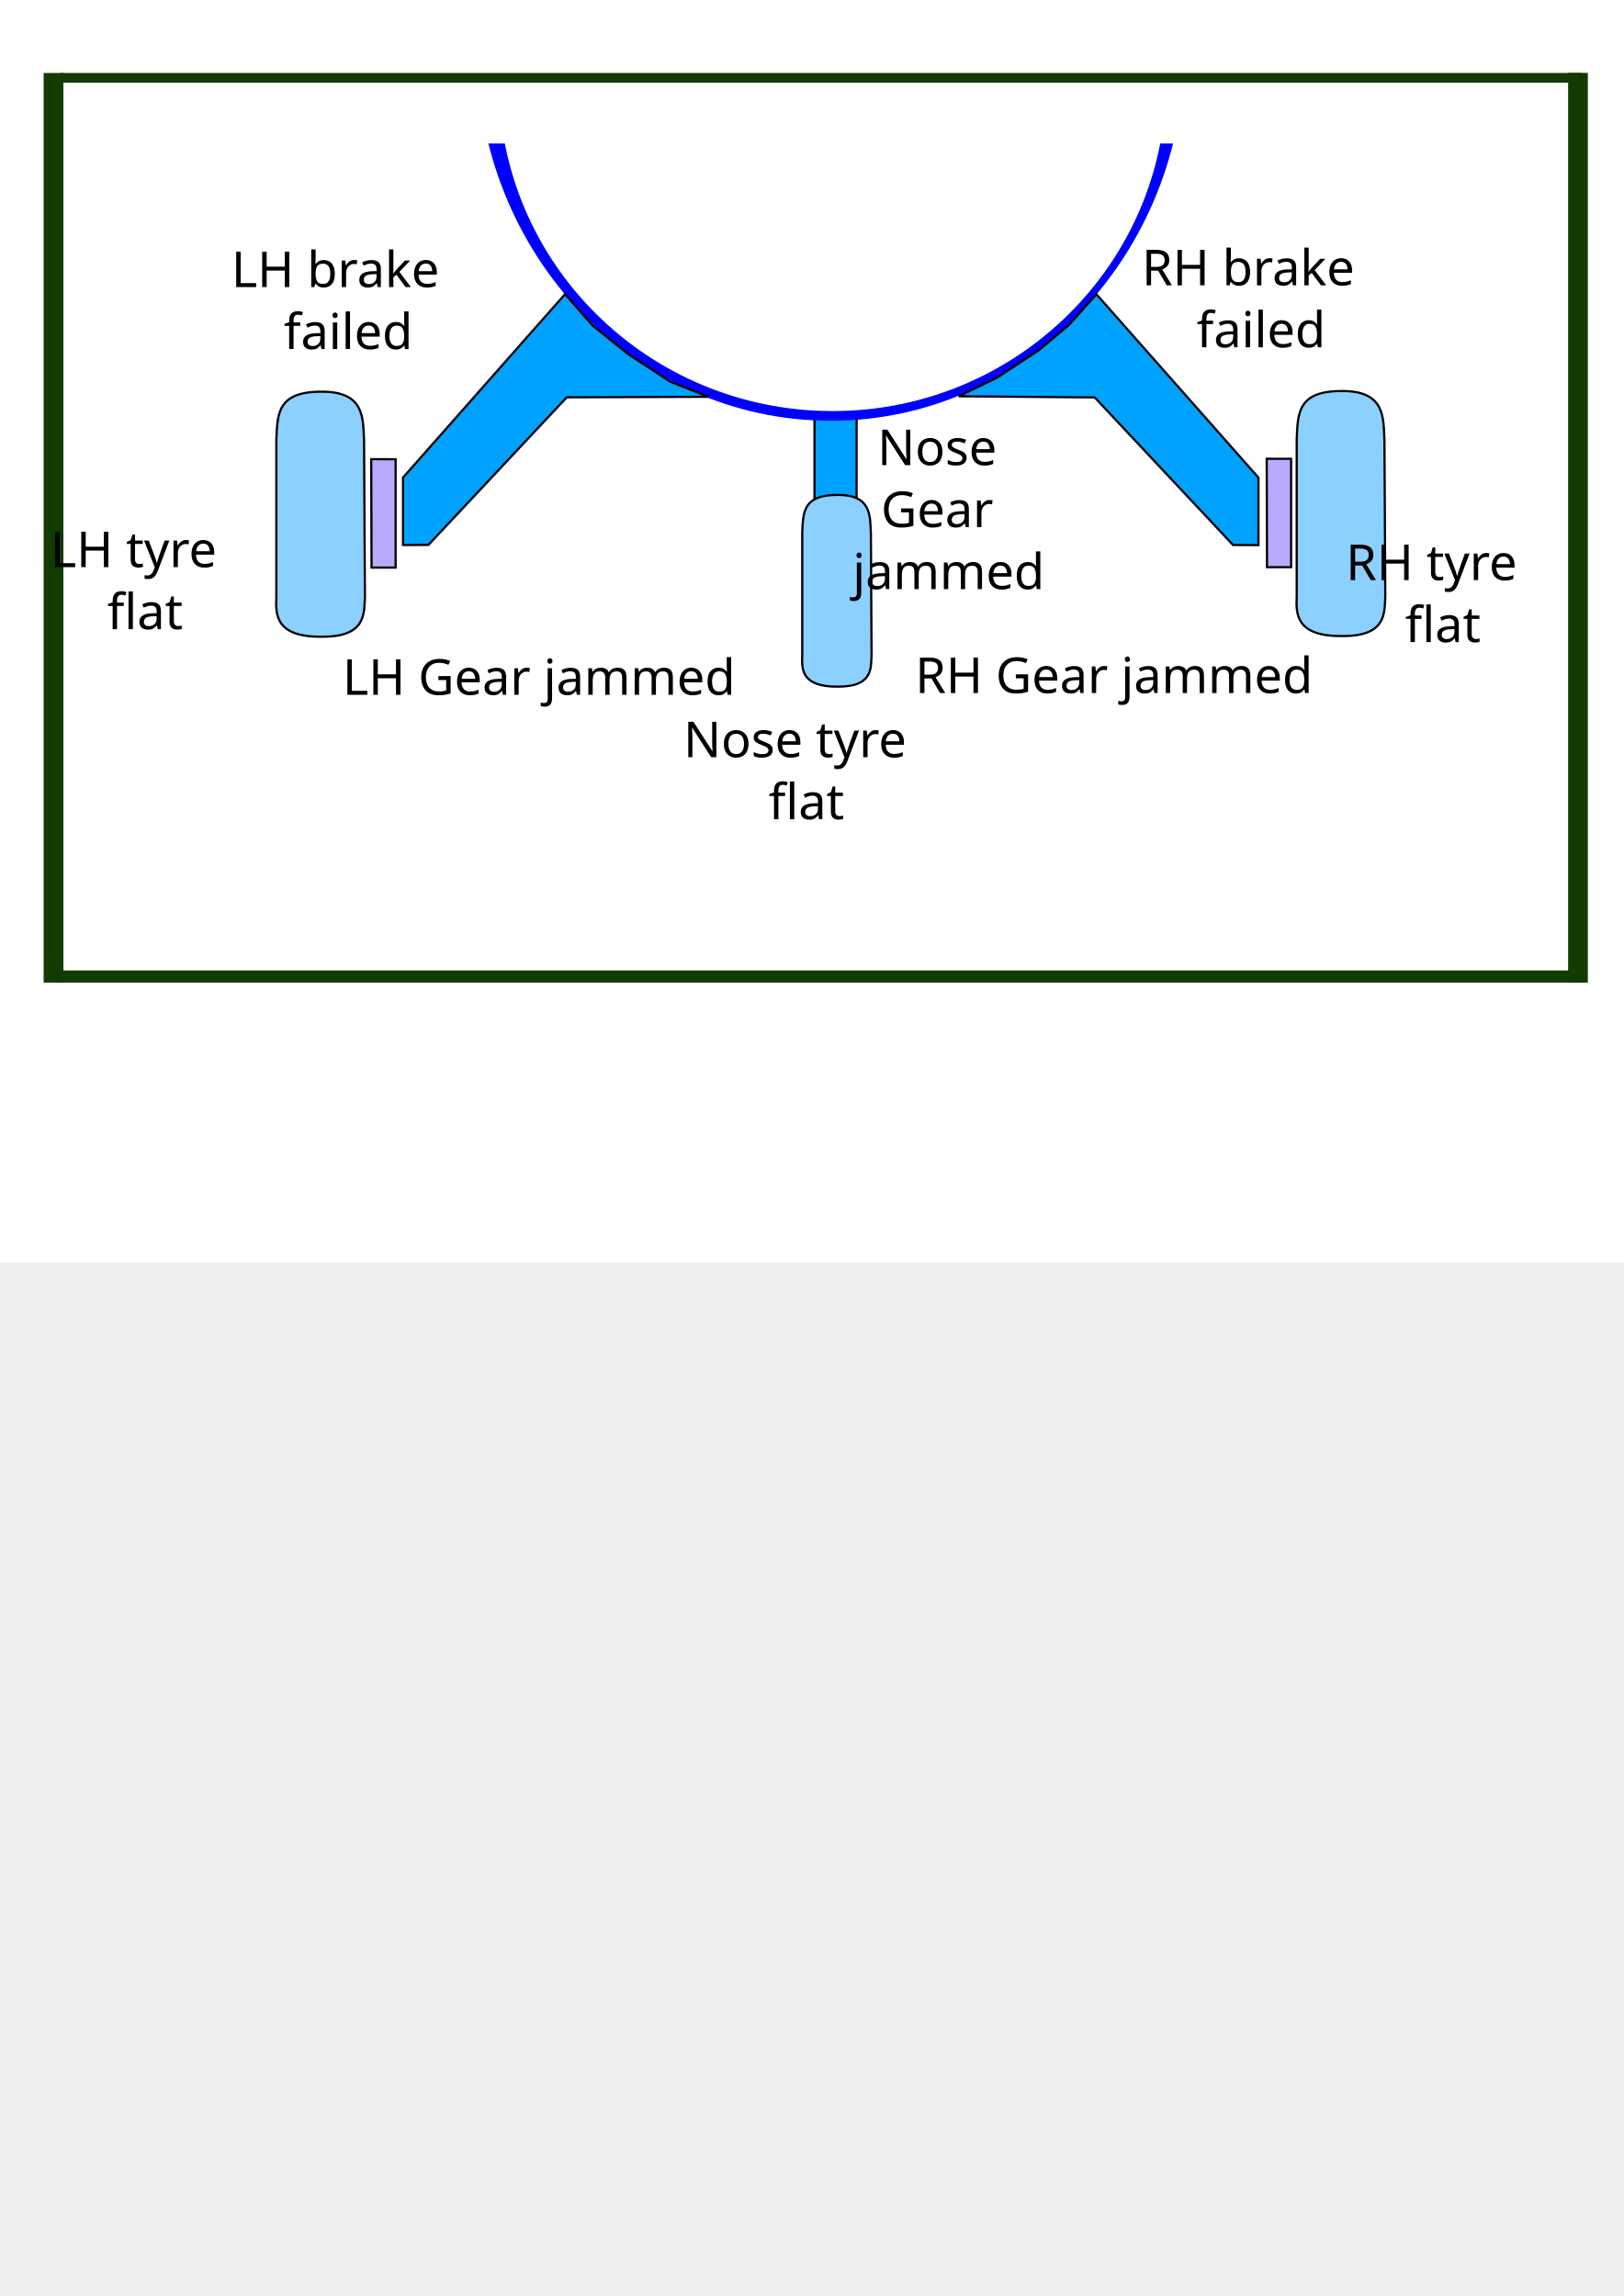
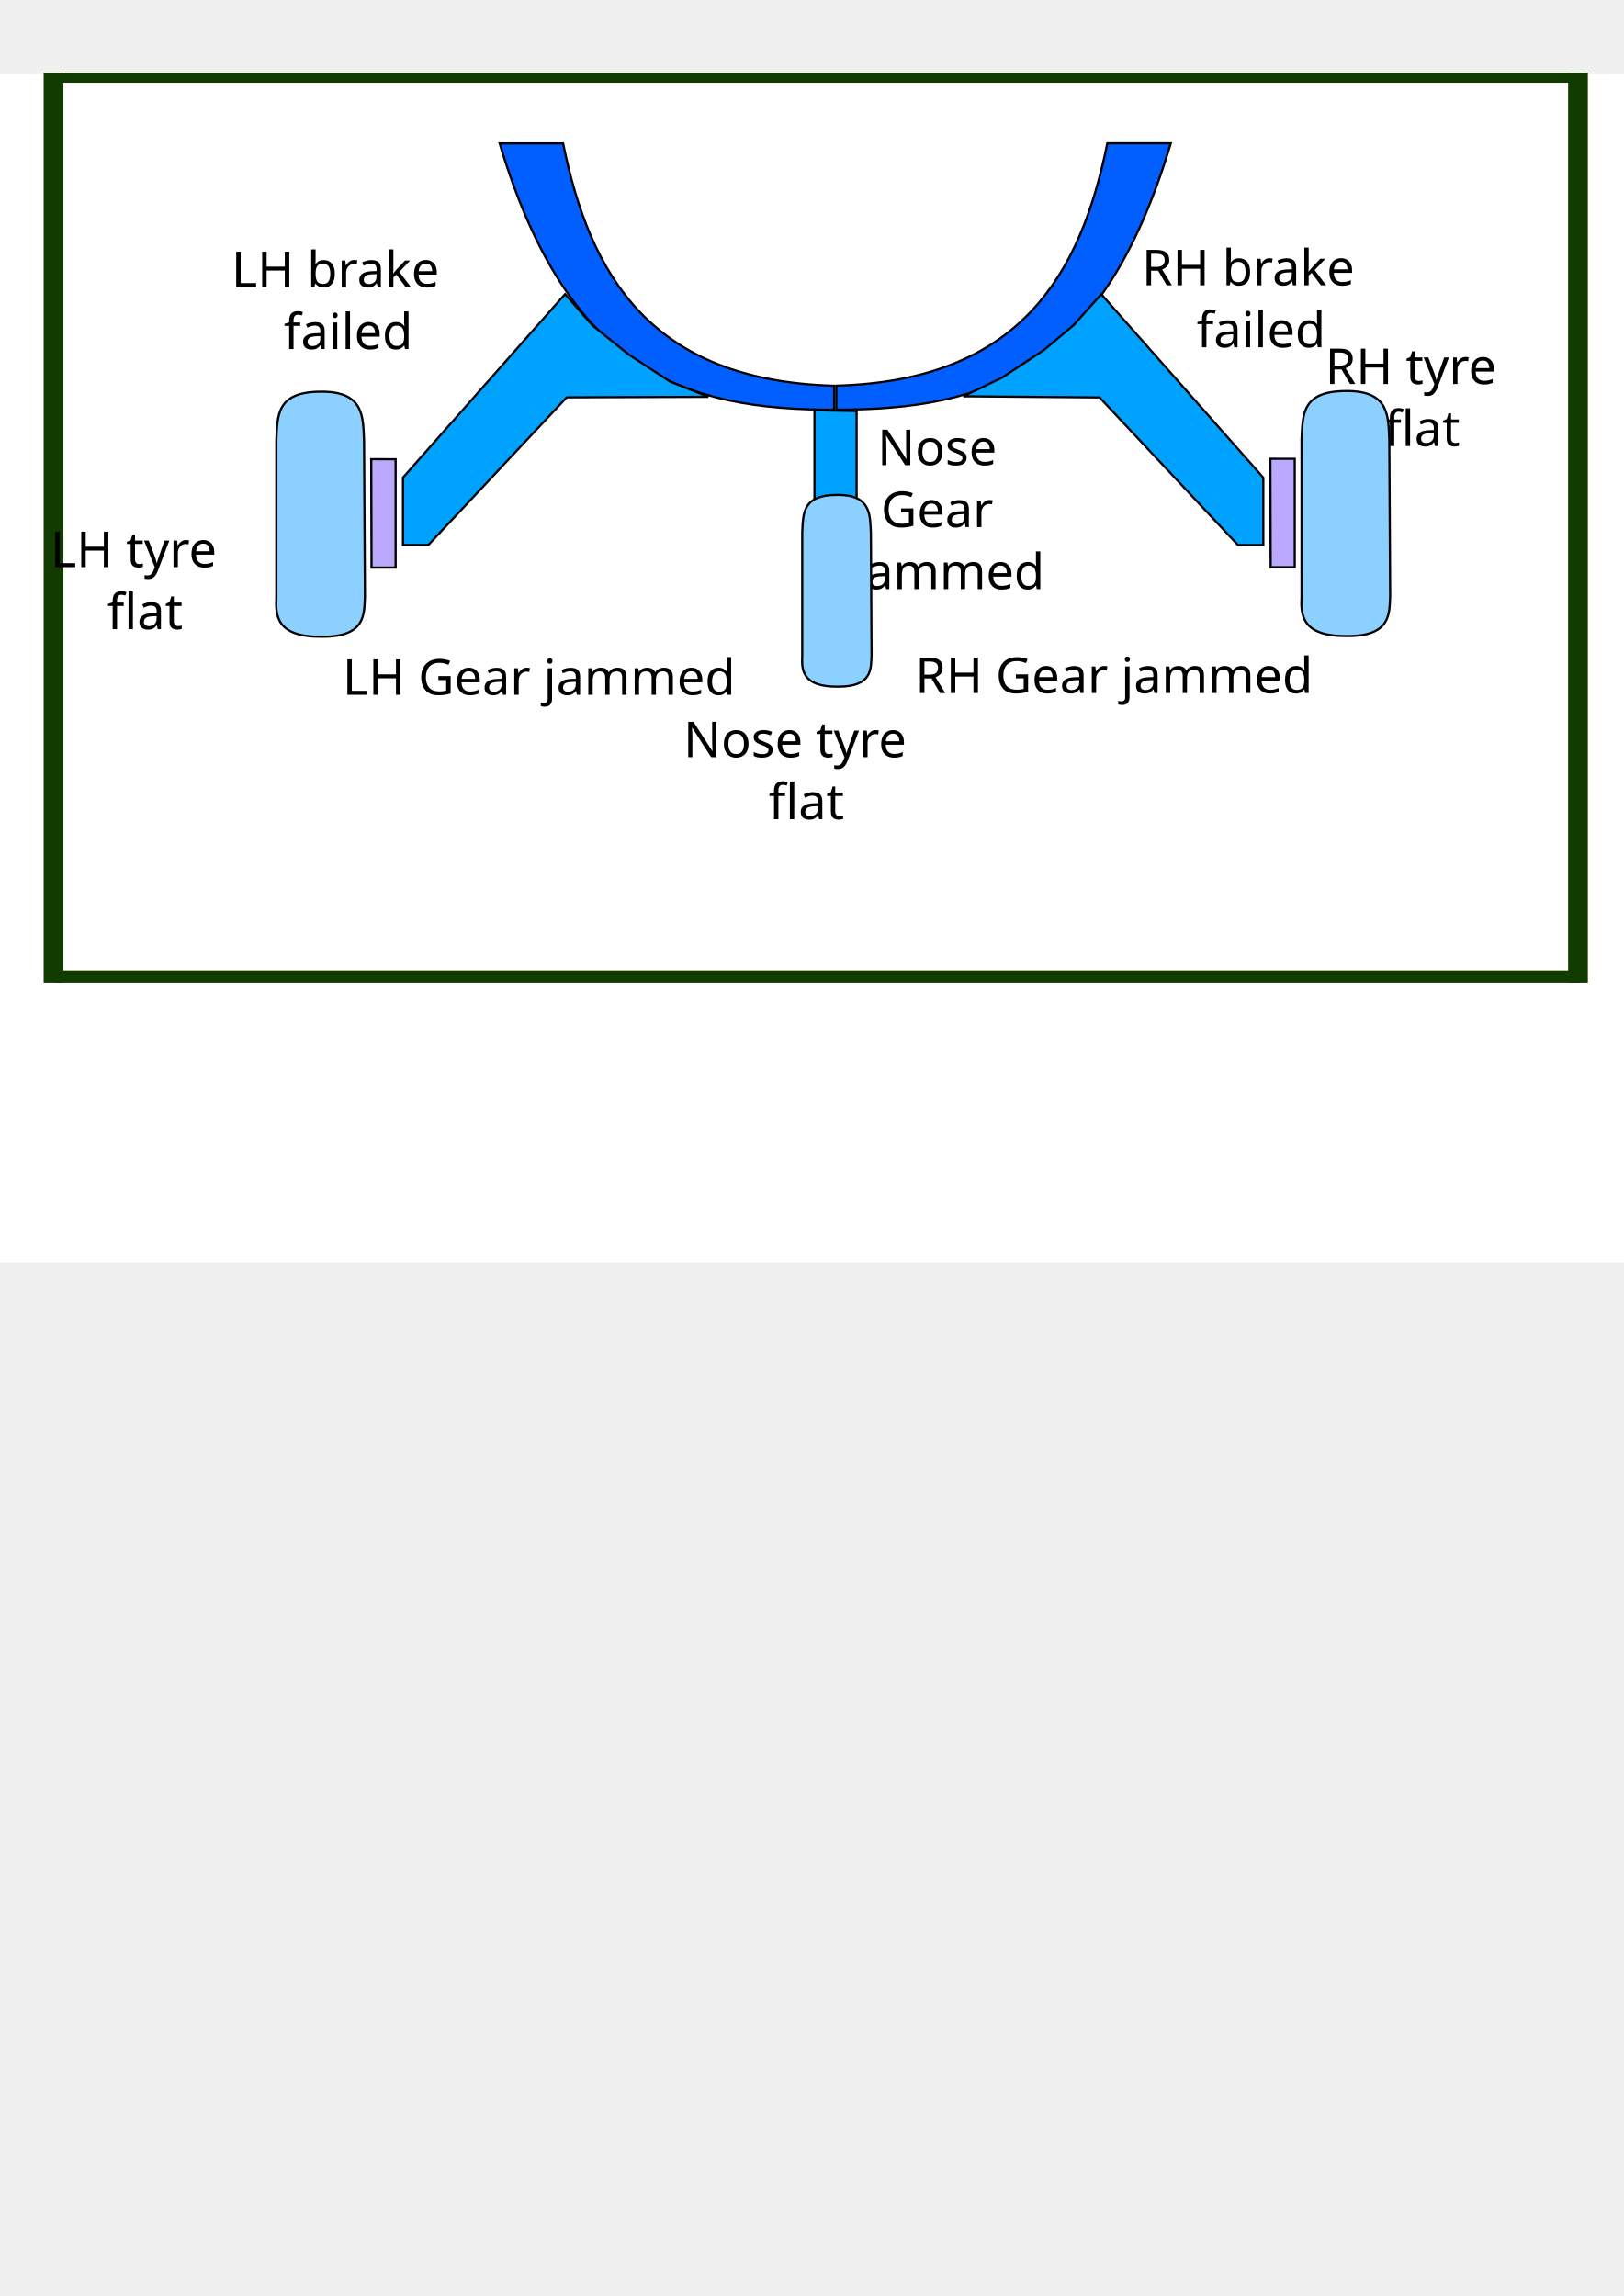
<svg xmlns="http://www.w3.org/2000/svg" version="1.1" width="744.094" height="1052.362" id="svg3651">
-   <defs id="defs3653" />
+   <defs id="defs3653">
+     <clipPath clipPathUnits="userSpaceOnUse" id="clipPath3029">
+       <path style="fill:none;stroke:#000000;stroke-width:0.991px;stroke-linecap:butt;stroke-linejoin:miter;stroke-opacity:1" d="m 352.121,45.321 363.395,-0.76 7.094,183.905 -399.656,0.76 z" id="path3031" />
+     </clipPath>
+     <clipPath clipPathUnits="userSpaceOnUse" id="clipPath3035">
+       <path style="fill:none;stroke:#000000;stroke-width:0.991px;stroke-linecap:butt;stroke-linejoin:miter;stroke-opacity:1" d="M 227.097,72.01 394.049,71.922 362.452,87.425 264.154,87.075 z" id="path3037" />
+     </clipPath>
+   </defs>
  <g id="layer1" transform="matrix(1.019268,0,0,1,-0.3853597,0)">
-     <rect style="fill:#ffffff;fill-opacity:1" id="rect2988-7" width="1109.029" height="673.333" x="-230.396" y="-94.757" />
+     <rect style="fill:#ffffff;fill-opacity:1" id="rect2988-7" width="1109.029" height="544.536" x="-230.396" y="34.041" />
    <rect width="8.889" height="416.924" x="20" y="33.452" id="rect3659" style="fill:#123b00;fill-opacity:1" />
    <rect width="8.869" height="416.981" x="705.417" y="33.395" id="rect5872" style="fill:#123b00;fill-opacity:1" />
    <rect style="fill:#123b00;fill-opacity:1" id="rect2987" width="685.76" height="5.574" x="25.534" y="444.801" />
-     <path style="fill:#00a2ff;fill-opacity:1;stroke:#000000;stroke-width:0.991px;stroke-linecap:butt;stroke-linejoin:miter;stroke-opacity:1" d="m 366.571,231.373 0,-43.355 18.948,0.394 0,43.355 z" id="Ngear" />
-     <path style="fill:#0000ff;fill-opacity:1" id="path2986" d="m 687.826,18.394 c 0,90.813 -72.62,164.432 -162.202,164.432 -89.582,0 -162.202,-73.619 -162.202,-164.432 0,-90.813 72.62,-164.432 162.202,-164.432 89.582,0 162.202,73.619 162.202,164.432 z" transform="matrix(0.9810962,0,0,1.037288,-141.8051,3.215887)" />
-     <rect style="fill:#ffffff;fill-opacity:1" id="rect2988" width="522.797" height="229.647" x="115.218" y="-163.874" />
-     <path style="fill:#ffffff;fill-opacity:1" id="path3093" d="m 385.467,68.594 c 0,9.578 -33.881,17.342 -75.674,17.342 -41.794,0 -75.674,-7.764 -75.674,-17.342 0,-9.578 33.881,-17.342 75.674,-17.342 41.794,0 75.674,7.764 75.674,17.342 z" transform="matrix(1.982632,0,0,8.727273,-239.513,-561.5746)" />
+     <rect style="fill:#ffffff;fill-opacity:1" id="rect2988" width="522.797" height="31.214" x="115.218" y="34.558" />
    <rect style="fill:#123b00;fill-opacity:1" id="rect2985" width="683.573" height="4.459" x="27.721" y="33.444" />
    <path style="fill:#bba9ff;fill-opacity:1;stroke:#000000;stroke-width:0.991px;stroke-linecap:butt;stroke-linejoin:miter;stroke-opacity:1" d="m 178.254,210.484 0,49.661 -10.827,0 -0.137,-49.683 z" id="LHbrake" />
    <path style="fill:#8cd0ff;fill-opacity:1;stroke:#000000;stroke-width:0.991px;stroke-linecap:butt;stroke-linejoin:miter;stroke-opacity:1" d="m 124.62,201.676 c 0.512,-11.702 0.213,-22.145 20.108,-22.139 19.682,-0.194 18.831,12.053 19.334,22.466 l 0.387,71.522 c -0.358,7.839 0.501,18.35 -19.141,18.327 -21.122,0.259 -21.03,-10.154 -20.688,-18.116 z" id="LHtyre" />
-     <path style="fill:#8cd0ff;fill-opacity:1;stroke:#000000;stroke-width:0.991px;stroke-linecap:butt;stroke-linejoin:miter;stroke-opacity:1" d="m 361.073,244.168 c 0.401,-9.156 0.166,-17.327 15.733,-17.323 15.4,-0.151 14.734,9.431 15.128,17.578 l 0.303,55.962 c -0.28,6.134 0.392,14.358 -14.977,14.34 -16.527,0.203 -16.455,-7.945 -16.187,-14.175 z" id="Ntyre" />
-     <path style="fill:#8cd0ff;fill-opacity:1;stroke:#000000;stroke-width:0.991px;stroke-linecap:butt;stroke-linejoin:miter;stroke-opacity:1" d="m 583.39,201.366 c 0.512,-11.702 0.213,-22.145 20.108,-22.139 19.682,-0.194 18.831,12.053 19.334,22.466 l 0.387,71.522 c -0.358,7.839 0.501,18.35 -19.141,18.327 -21.122,0.259 -21.03,-10.154 -20.688,-18.116 z" id="RHtyre" />
-     <path style="fill:#bba9ff;fill-opacity:1;stroke:#000000;stroke-width:0.991px;stroke-linecap:butt;stroke-linejoin:miter;stroke-opacity:1" d="m 580.864,210.297 0,49.661 -10.827,0 -0.137,-49.683 z" id="RHbrake" />
+     <path style="fill:#bba9ff;fill-opacity:1;stroke:#000000;stroke-width:0.991px;stroke-linecap:butt;stroke-linejoin:miter;stroke-opacity:1" d="m 582.505,210.297 0,49.661 -10.827,0 -0.137,-49.683 z" id="RHbrake" />
    <text xml:space="preserve" style="font-size:22.515px;font-style:normal;font-weight:normal;line-height:125%;letter-spacing:0px;word-spacing:0px;fill:#000000;fill-opacity:1;stroke:none;font-family:Sans" x="155.876" y="315.419" id="text_LHgear" transform="scale(0.990503,1.009588)">
      <tspan id="tspan3880" x="155.876" y="315.419">LH Gear jammed</tspan>
    </text>
    <text xml:space="preserve" style="font-size:22.515px;font-style:normal;font-weight:normal;line-height:125%;letter-spacing:0px;word-spacing:0px;fill:#000000;fill-opacity:1;stroke:none;font-family:Sans" x="415.795" y="314.637" id="text_RHgear" transform="scale(0.9905031,1.009588)">
      <tspan id="tspan3880-2" x="415.795" y="314.637">RH Gear jammed</tspan>
    </text>
    <text xml:space="preserve" style="font-size:22.515px;font-style:normal;font-weight:normal;text-align:center;line-height:125%;letter-spacing:0px;word-spacing:0px;text-anchor:middle;fill:#000000;fill-opacity:1;stroke:none;font-family:Sans" x="445.598" y="211.156" id="text_Ngear" transform="scale(0.9905031,1.009588)">
      <tspan id="tspan3880-2-9" x="449.182" y="211.156">Nose </tspan>
      <tspan x="449.182" y="239.3" id="tspan3864">Gear </tspan>
      <tspan x="445.598" y="267.444" id="tspan3866">jammed</tspan>
    </text>
    <text xml:space="preserve" style="font-size:22.515px;font-style:normal;font-weight:normal;text-align:center;line-height:125%;letter-spacing:0px;word-spacing:0px;text-anchor:middle;fill:#000000;fill-opacity:1;stroke:none;font-family:Sans" x="587.453" y="129.525" id="text_RHbrake" transform="scale(0.9905031,1.009588)">
      <tspan id="tspan3880-2-4" x="587.453" y="129.525">RH brake</tspan>
      <tspan x="587.453" y="157.669" id="tspan3023">failed</tspan>
    </text>
    <text xml:space="preserve" style="font-size:22.515px;font-style:normal;font-weight:normal;text-align:center;line-height:125%;letter-spacing:0px;word-spacing:0px;text-anchor:middle;fill:#000000;fill-opacity:1;stroke:none;font-family:Sans" x="173.091" y="130.335" id="text_LHbrake" transform="scale(0.9905031,1.009588)">
      <tspan id="tspan3880-2-4-6" x="173.091" y="130.335">LH brake</tspan>
      <tspan x="173.091" y="158.479" id="tspan3021">failed</tspan>
    </text>
-     <path style="fill:#00a2ff;fill-opacity:1;stroke:#000000;stroke-width:0.991px;stroke-linecap:butt;stroke-linejoin:miter;stroke-opacity:1" d="m 254.432,134.809 -72.853,84.067 0,30.93 11.413,-0.048 62.213,-67.652 63.643,-0.231 -17.061,-6.889 -18.702,-12.463 -16.241,-13.299 z" id="LHgear" />
    <text xml:space="preserve" style="font-size:22.515px;font-style:normal;font-weight:normal;text-align:center;line-height:125%;letter-spacing:0px;word-spacing:0px;text-anchor:middle;fill:#000000;fill-opacity:1;stroke:none;font-family:Sans" x="80.86" y="257.479" id="text_LHtyre" transform="scale(0.9905031,1.009588)">
      <tspan id="tspan3880-2-4-6-7" x="84.444" y="257.479">LH tyre </tspan>
      <tspan x="80.86" y="285.624" id="tspan3987">flat</tspan>
    </text>
-     <text xml:space="preserve" style="font-size:22.515px;font-style:normal;font-weight:normal;text-align:center;line-height:125%;letter-spacing:0px;word-spacing:0px;text-anchor:middle;fill:#000000;fill-opacity:1;stroke:none;font-family:Sans" x="669.975" y="263.362" id="text_RHtyre" transform="scale(0.9905031,1.009588)">
-       <tspan id="tspan3880-2-4-6-7-1" x="673.559" y="263.362">RH tyre </tspan>
-       <tspan x="669.975" y="291.506" id="tspan3987-6">flat</tspan>
+     <text xml:space="preserve" style="font-size:22.515px;font-style:normal;font-weight:normal;text-align:center;line-height:125%;letter-spacing:0px;word-spacing:0px;text-anchor:middle;fill:#000000;fill-opacity:1;stroke:none;font-family:Sans" x="660.606" y="174.352" id="text_RHtyre" transform="scale(0.9905031,1.009588)">
+       <tspan id="tspan3880-2-4-6-7-1" x="664.19" y="174.352">RH tyre </tspan>
+       <tspan x="660.606" y="202.496" id="tspan3987-6">flat</tspan>
    </text>
+     <path style="fill:#8cd0ff;fill-opacity:1;stroke:#000000;stroke-width:0.991px;stroke-linecap:butt;stroke-linejoin:miter;stroke-opacity:1" d="m 585.578,201.366 c 0.512,-11.702 0.213,-22.145 20.108,-22.139 19.682,-0.194 18.831,12.053 19.334,22.466 l 0.387,71.522 c -0.358,7.839 0.501,18.35 -19.141,18.327 -21.122,0.259 -21.03,-10.154 -20.688,-18.116 z" id="RHtyre" />
    <text xml:space="preserve" style="font-size:22.515px;font-style:normal;font-weight:normal;text-align:center;line-height:125%;letter-spacing:0px;word-spacing:0px;text-anchor:middle;fill:#000000;fill-opacity:1;stroke:none;font-family:Sans" x="381.064" y="343.765" id="text_Ntyre" transform="scale(0.9905031,1.009588)">
      <tspan id="tspan3880-2-4-6-7-1-0" x="384.648" y="343.765">Nose tyre </tspan>
      <tspan x="381.064" y="371.91" id="tspan3987-6-8">flat</tspan>
    </text>
-     <path style="fill:#00a2ff;fill-opacity:1;stroke:#000000;stroke-width:0.991px;stroke-linecap:butt;stroke-linejoin:miter;stroke-opacity:1" d="m 493.327,134.855 72.853,84.067 0,30.93 -11.413,-0.048 -62.213,-67.652 -61.182,-0.51 17.335,-8.561 18.975,-12.742 13.233,-11.348 z" id="RHgear" />
+     <path style="fill:#00a2ff;fill-opacity:1;stroke:#000000;stroke-width:0.991px;stroke-linecap:butt;stroke-linejoin:miter;stroke-opacity:1" d="m 366.571,231.373 0,-43.355 18.948,0.394 0,43.355 z" id="Ngear" />
+     <path style="fill:#8cd0ff;fill-opacity:1;stroke:#000000;stroke-width:0.991px;stroke-linecap:butt;stroke-linejoin:miter;stroke-opacity:1" d="m 361.073,244.168 c 0.401,-9.156 0.166,-17.327 15.733,-17.323 15.4,-0.151 14.734,9.431 15.128,17.578 l 0.303,55.962 c -0.28,6.134 0.392,14.358 -14.977,14.34 -16.527,0.203 -16.455,-7.945 -16.187,-14.175 z" id="Ntyre" />
+     <path style="fill:#005ffe;fill-opacity:1;stroke:#000000;stroke-width:0.991px;stroke-linecap:butt;stroke-linejoin:miter;stroke-opacity:1" d="m 225.025,65.723 28.521,0 C 265.601,126.113 292.962,174.502 375.411,176.807 l 0,10.986 c -66.855,0.005 -119.485,-16.882 -150.386,-122.07 z" id="path3799" />
+     <path style="fill:#00a2ff;fill-opacity:1;stroke:#000000;stroke-width:0.991px;stroke-linecap:butt;stroke-linejoin:miter;stroke-opacity:1" d="m 254.432,134.809 -72.853,84.067 0,30.93 11.413,-0.048 62.213,-67.652 63.643,-0.231 -17.061,-6.889 -18.702,-12.463 -16.241,-13.299 z" id="LHgear" />
+     <path style="fill:#005ffe;fill-opacity:1;stroke:#000000;stroke-width:0.991px;stroke-linecap:butt;stroke-linejoin:miter;stroke-opacity:1" d="m 526.762,65.691 -28.521,0 C 486.187,126.08 458.826,174.47 376.376,176.774 l 0,10.986 c 66.855,0.005 119.485,-16.882 150.386,-122.07 z" id="path3799-1" />
+     <path style="fill:#00a2ff;fill-opacity:1;stroke:#000000;stroke-width:0.991px;stroke-linecap:butt;stroke-linejoin:miter;stroke-opacity:1" d="m 495.514,134.855 72.853,84.067 0,30.93 -11.413,-0.048 -62.213,-67.652 -61.182,-0.51 17.335,-8.561 18.975,-12.742 13.233,-11.348 z" id="RHgear" />
  </g>
  <g id="layer2" />
  <g id="layer3" />
</svg>
